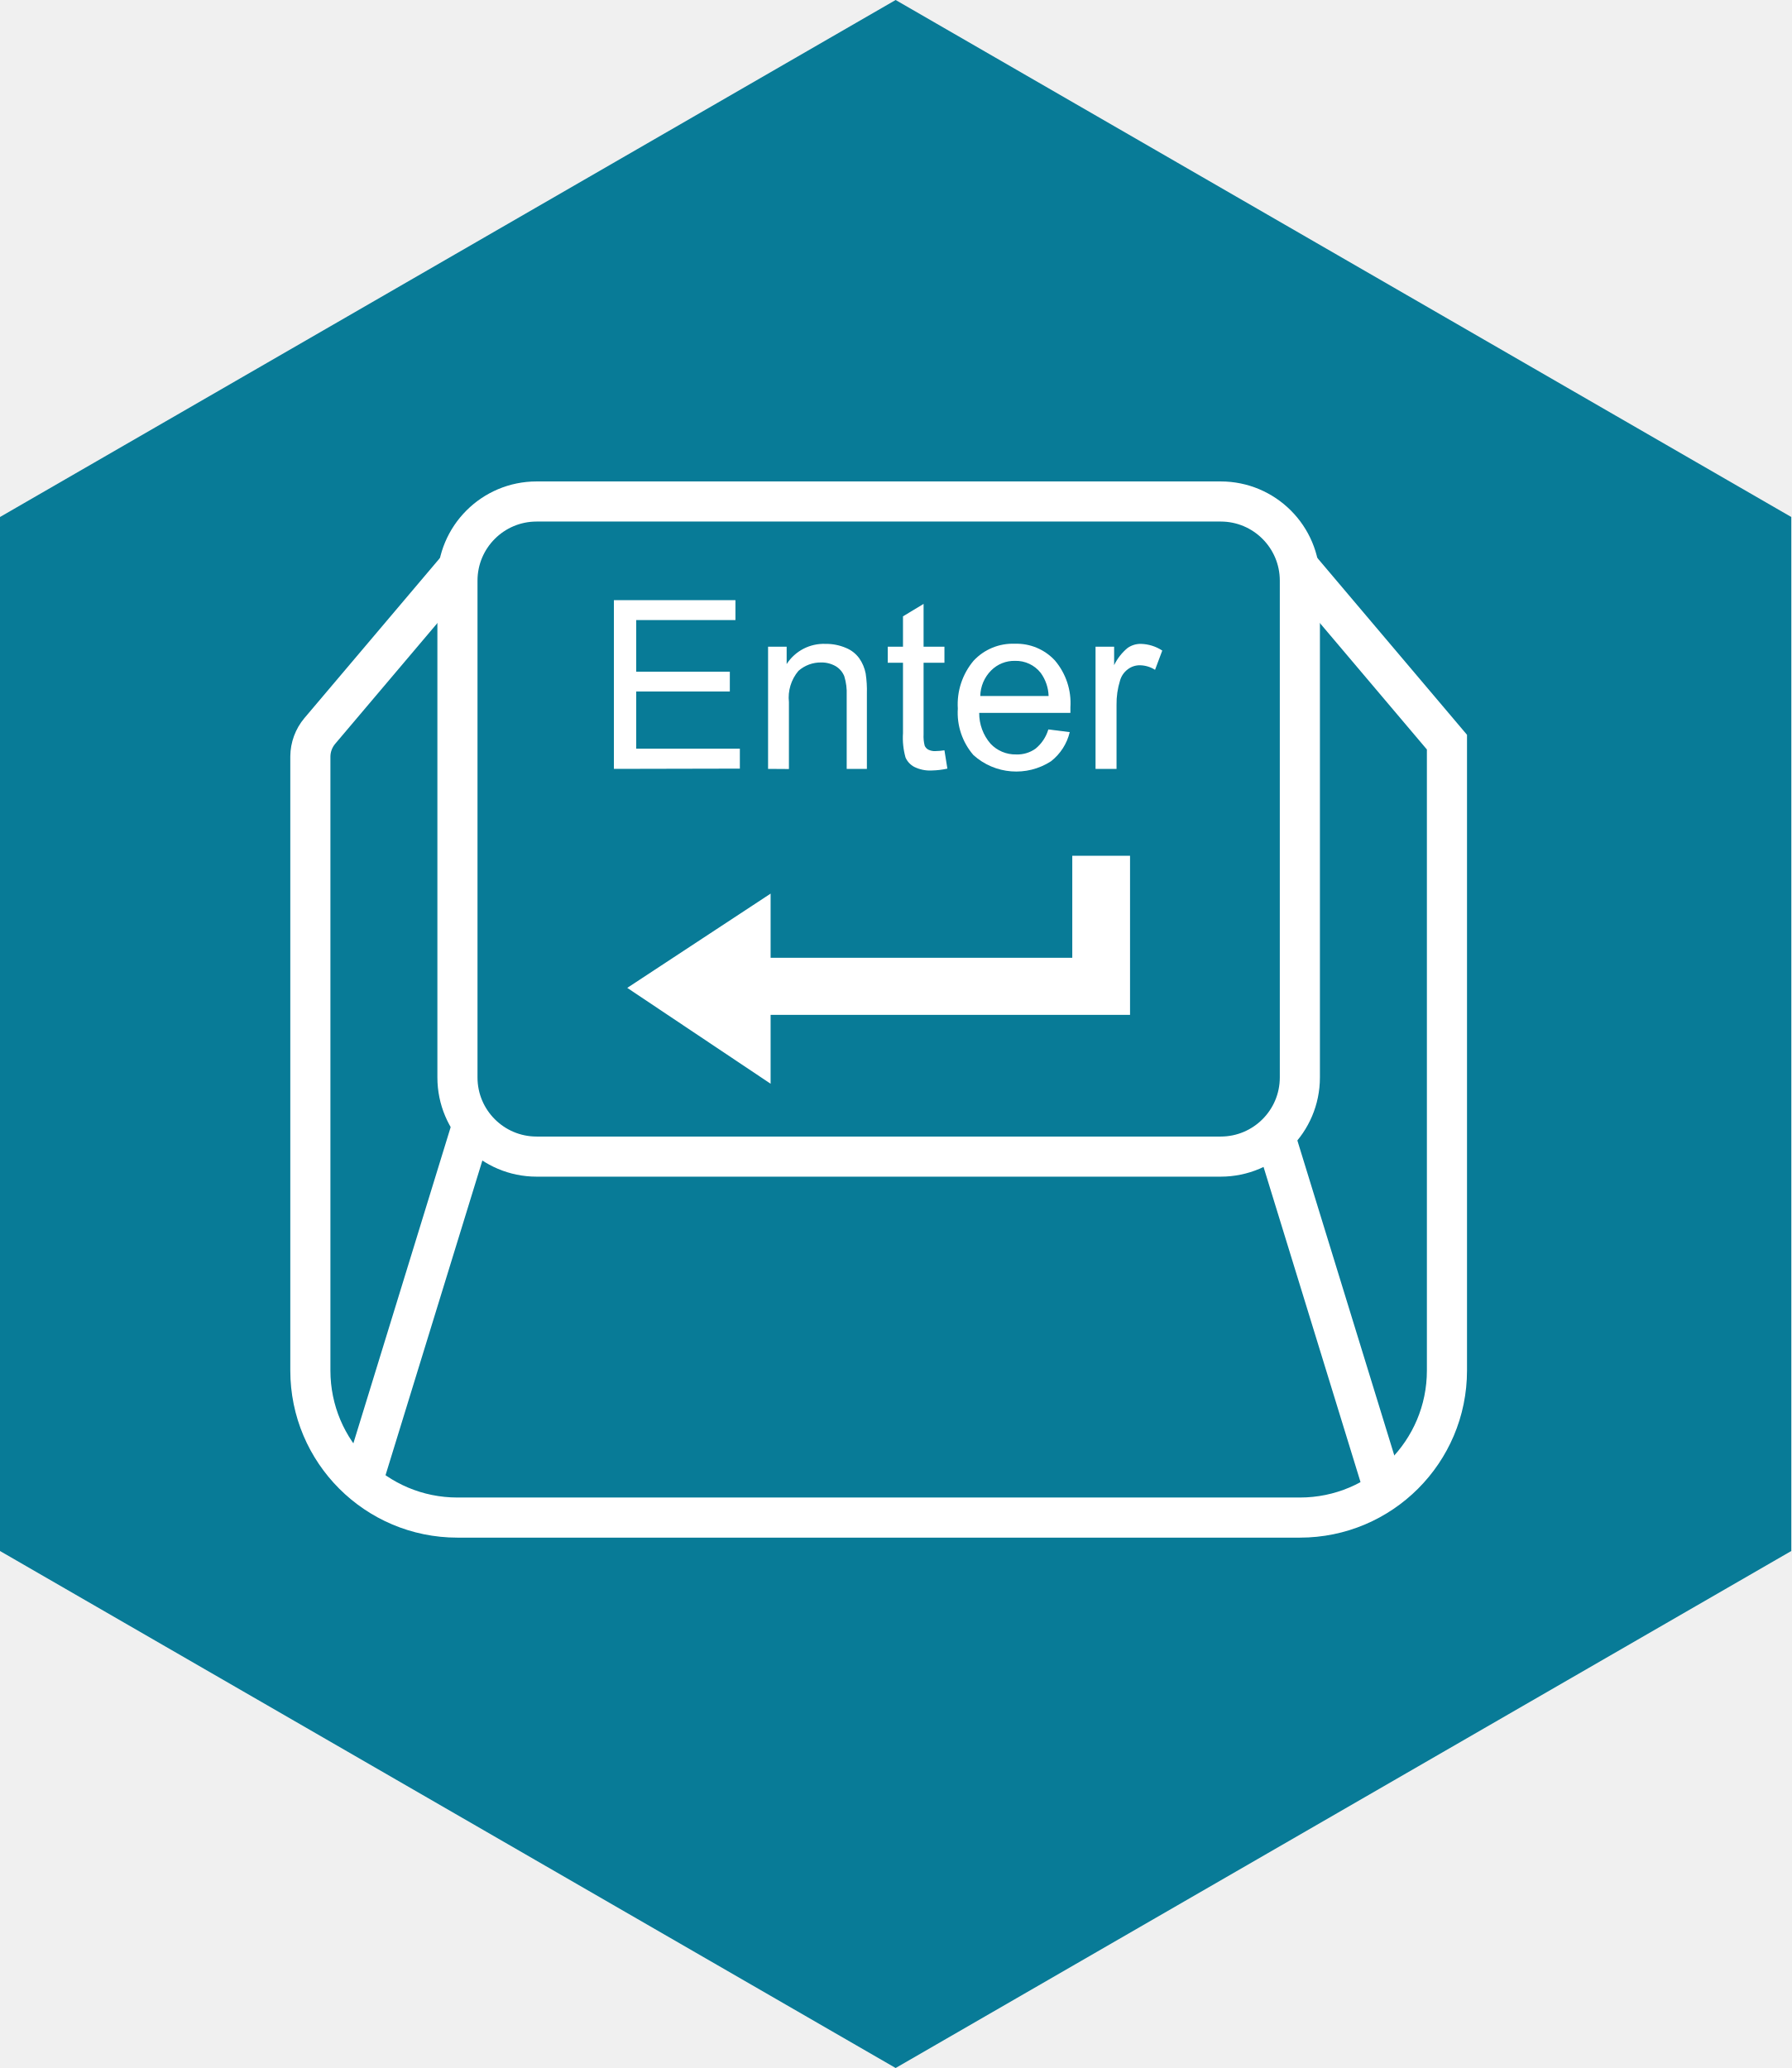
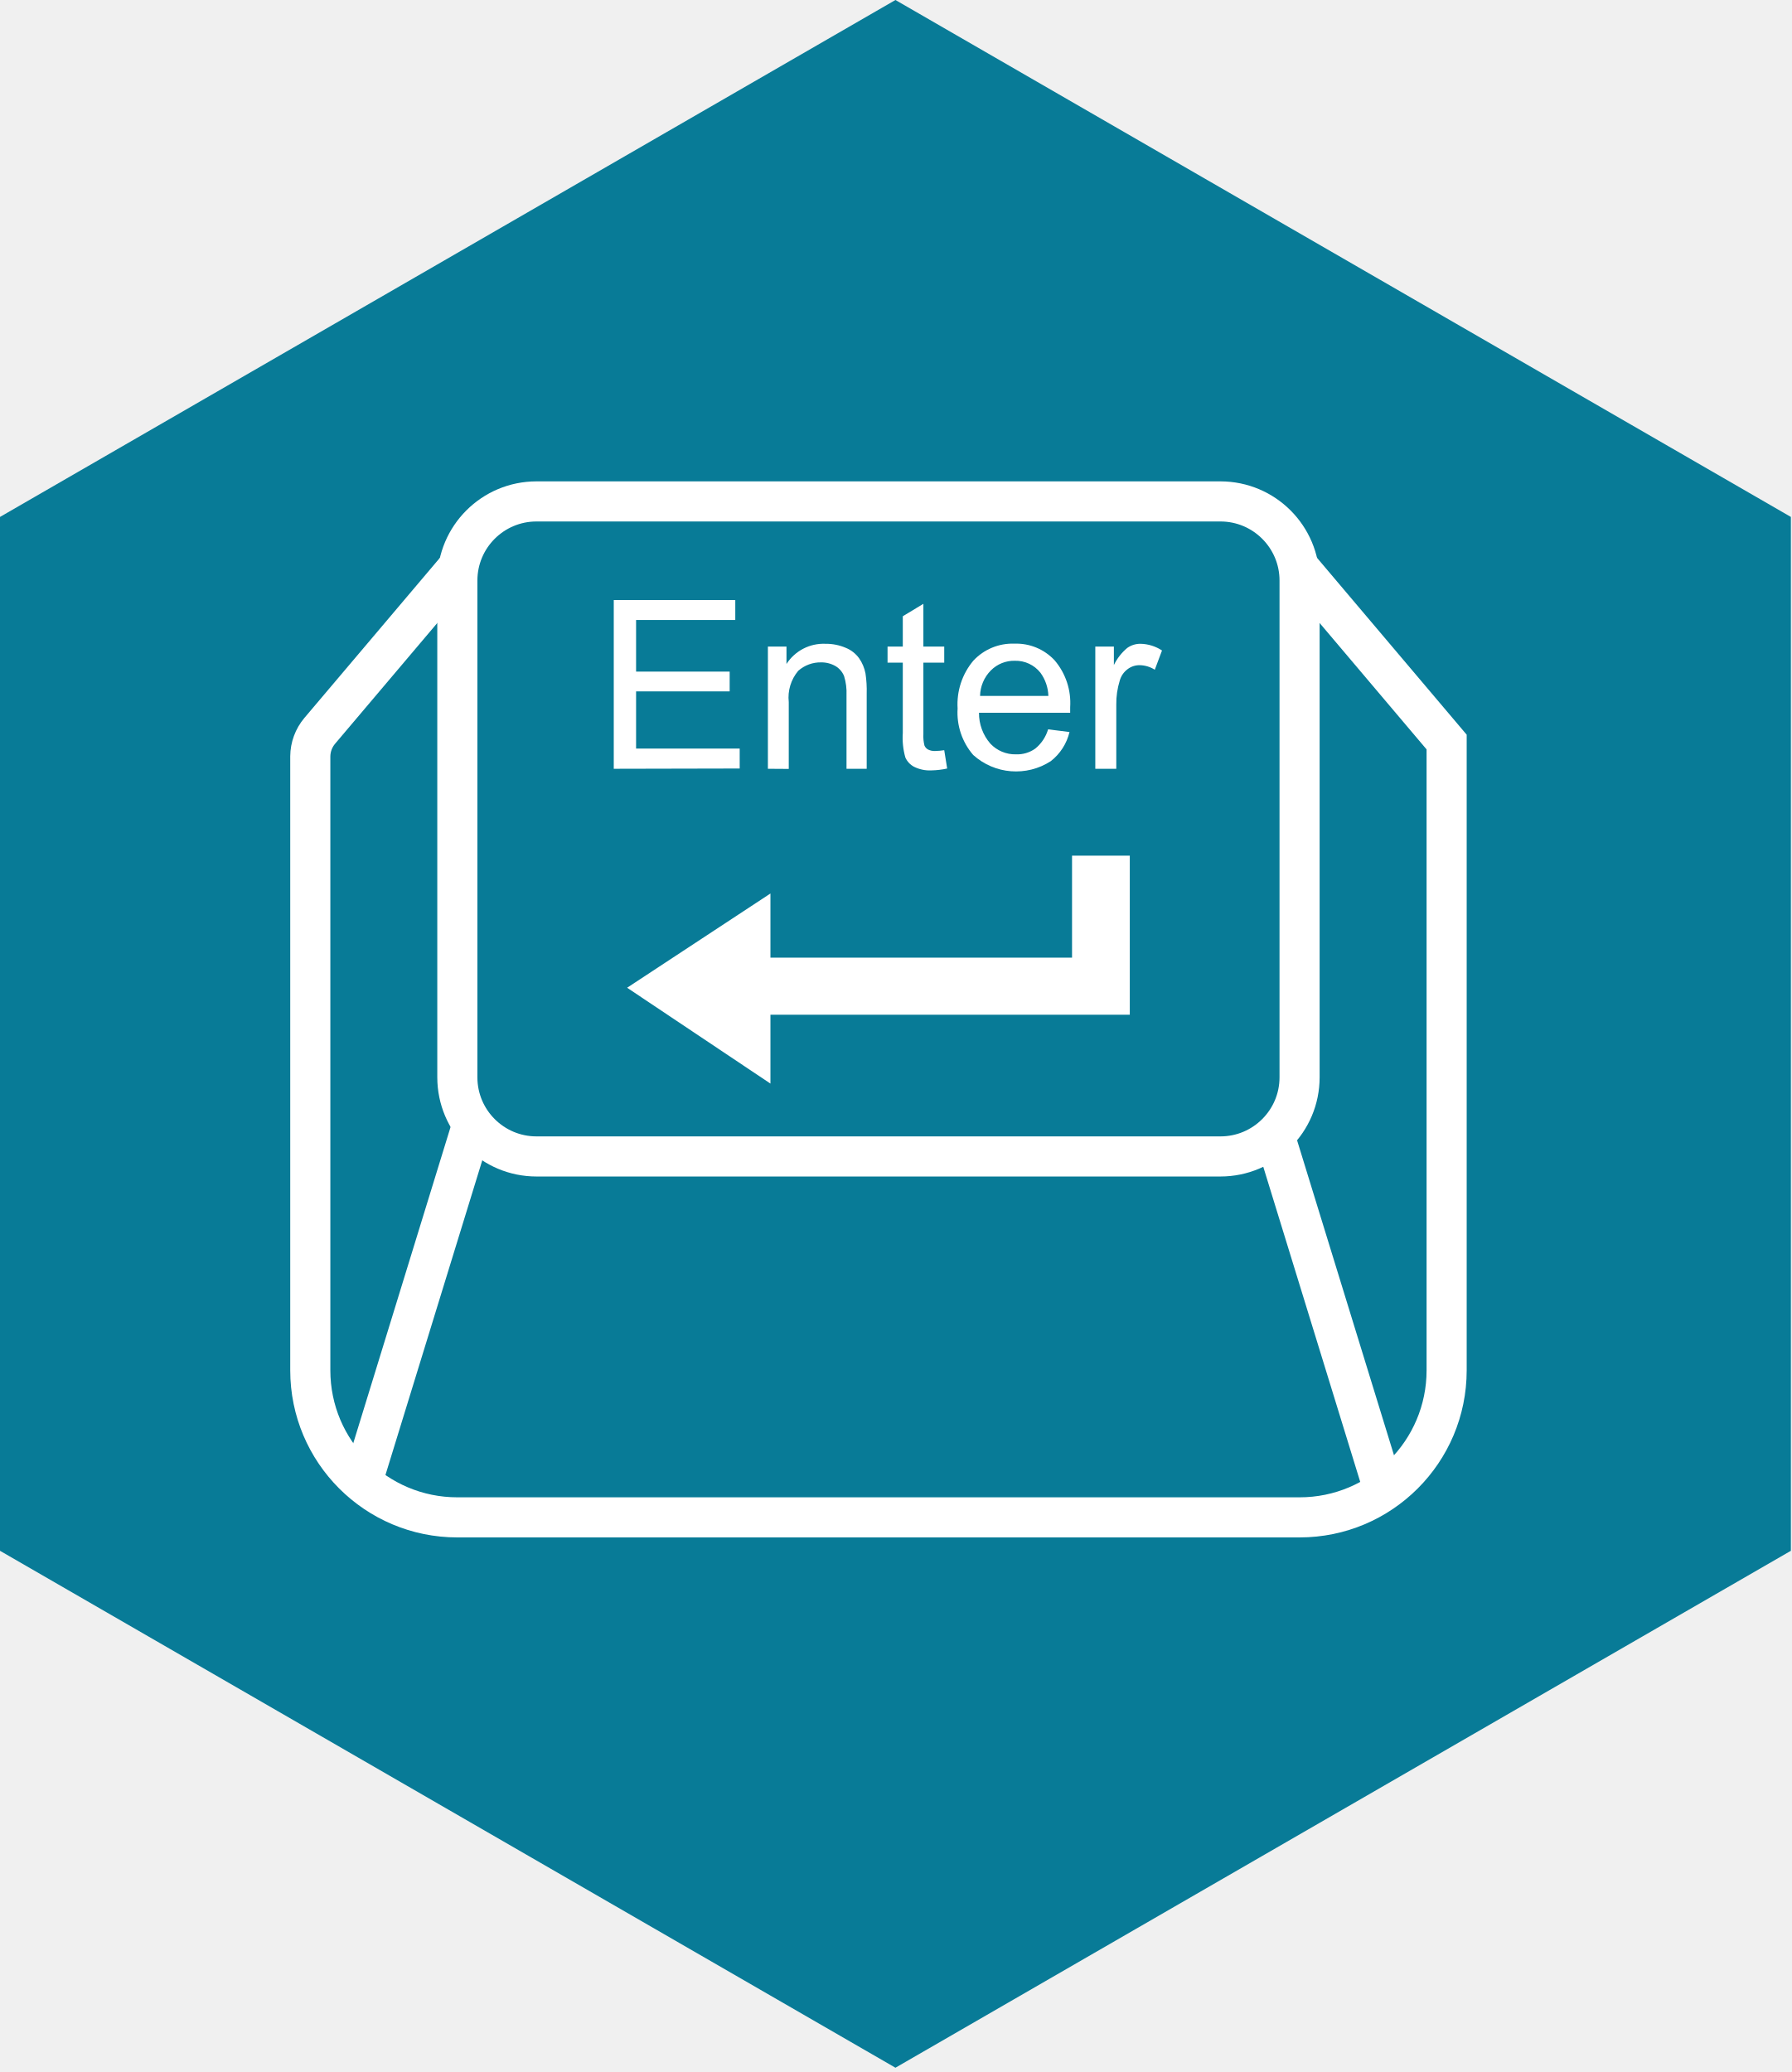
- <svg xmlns="http://www.w3.org/2000/svg">
+ <svg xmlns="http://www.w3.org/2000/svg" width="134" height="155" viewBox="0 0 134 155">
  <defs>
    <style>.a{fill:#087b97;}.b{fill:#fff;}.c{fill:none;stroke:#fff;stroke-miterlimit:10;stroke-width:3px;}</style>
  </defs>
  <polygon class="a" points="0 38.67 0 116.01 66.98 154.68 133.96 116.01 133.96 38.67 66.98 0 0 38.67" />
  <polygon class="b" points="57.63 71.64 80.19 71.64 80.19 64.01 84.51 64.01 84.51 75.91 57.63 75.91 57.63 77.39 57.63 81.06 46.91 73.89 57.63 66.84 57.63 71.64" />
  <rect class="c" x="34.21" y="37.51" width="63" height="49" rx="5.92" ry="5.92" />
  <line class="c" x1="35.21" y1="84.51" x2="27.21" y2="110.51" />
  <line class="c" x1="95.21" y1="84.51" x2="103.21" y2="110.51" />
  <path class="c" d="M97.21,42.51l11,13h0v47a11,11,0,0,1-11,11h-63a11,11,0,0,1-11-11V56.58a3,3,0,0,1,.7-1.9l10.3-12.17" />
  <path class="b" d="M45.91,57.51V44.89H55v1.49H47.58v3.86h7v1.48h-7V56h7.75v1.49Z" />
  <path class="b" d="M57.44,57.51V48.37h1.39v1.3a3.3,3.3,0,0,1,2.91-1.51,3.75,3.75,0,0,1,1.52.3,2.29,2.29,0,0,1,1,.78,2.93,2.93,0,0,1,.48,1.14,8.54,8.54,0,0,1,.09,1.51v5.62H63.32V52a4.21,4.21,0,0,0-.18-1.42,1.55,1.55,0,0,0-.64-.75,2.12,2.12,0,0,0-1.08-.28,2.51,2.51,0,0,0-1.71.63A3.1,3.1,0,0,0,59,52.52v5Z" />
  <path class="b" d="M70.63,56.12l.22,1.37a6,6,0,0,1-1.17.14,2.64,2.64,0,0,1-1.31-.27,1.46,1.46,0,0,1-.65-.7,5.44,5.44,0,0,1-.19-1.83V49.57H66.39v-1.2h1.14V46.1l1.54-.93v3.2h1.56v1.2H69.07v5.35a2.88,2.88,0,0,0,.08.85.61.61,0,0,0,.27.3,1.07,1.07,0,0,0,.53.11A5.07,5.07,0,0,0,70.63,56.12Z" />
  <path class="b" d="M78.4,54.56l1.6.2a3.91,3.91,0,0,1-1.4,2.18,4.78,4.78,0,0,1-5.8-.46A4.84,4.84,0,0,1,71.63,53a5.07,5.07,0,0,1,1.18-3.58,4,4,0,0,1,3.08-1.27,3.91,3.91,0,0,1,3,1.25,4.92,4.92,0,0,1,1.16,3.51c0,.09,0,.23,0,.41H73.23a3.47,3.47,0,0,0,.85,2.31,2.55,2.55,0,0,0,1.91.8A2.34,2.34,0,0,0,77.44,56,2.94,2.94,0,0,0,78.4,54.56Zm-5.09-2.5h5.11a3.1,3.1,0,0,0-.59-1.73,2.36,2.36,0,0,0-1.92-.9,2.44,2.44,0,0,0-1.79.72A2.78,2.78,0,0,0,73.31,52.06Z" />
  <path class="b" d="M81.93,57.51V48.37h1.39v1.38a3.86,3.86,0,0,1,1-1.28,1.68,1.68,0,0,1,1-.31,3.05,3.05,0,0,1,1.6.5l-.54,1.44a2.17,2.17,0,0,0-1.13-.34,1.46,1.46,0,0,0-.92.31,1.59,1.59,0,0,0-.57.84,5.82,5.82,0,0,0-.26,1.81v4.79Z" />
</svg>
